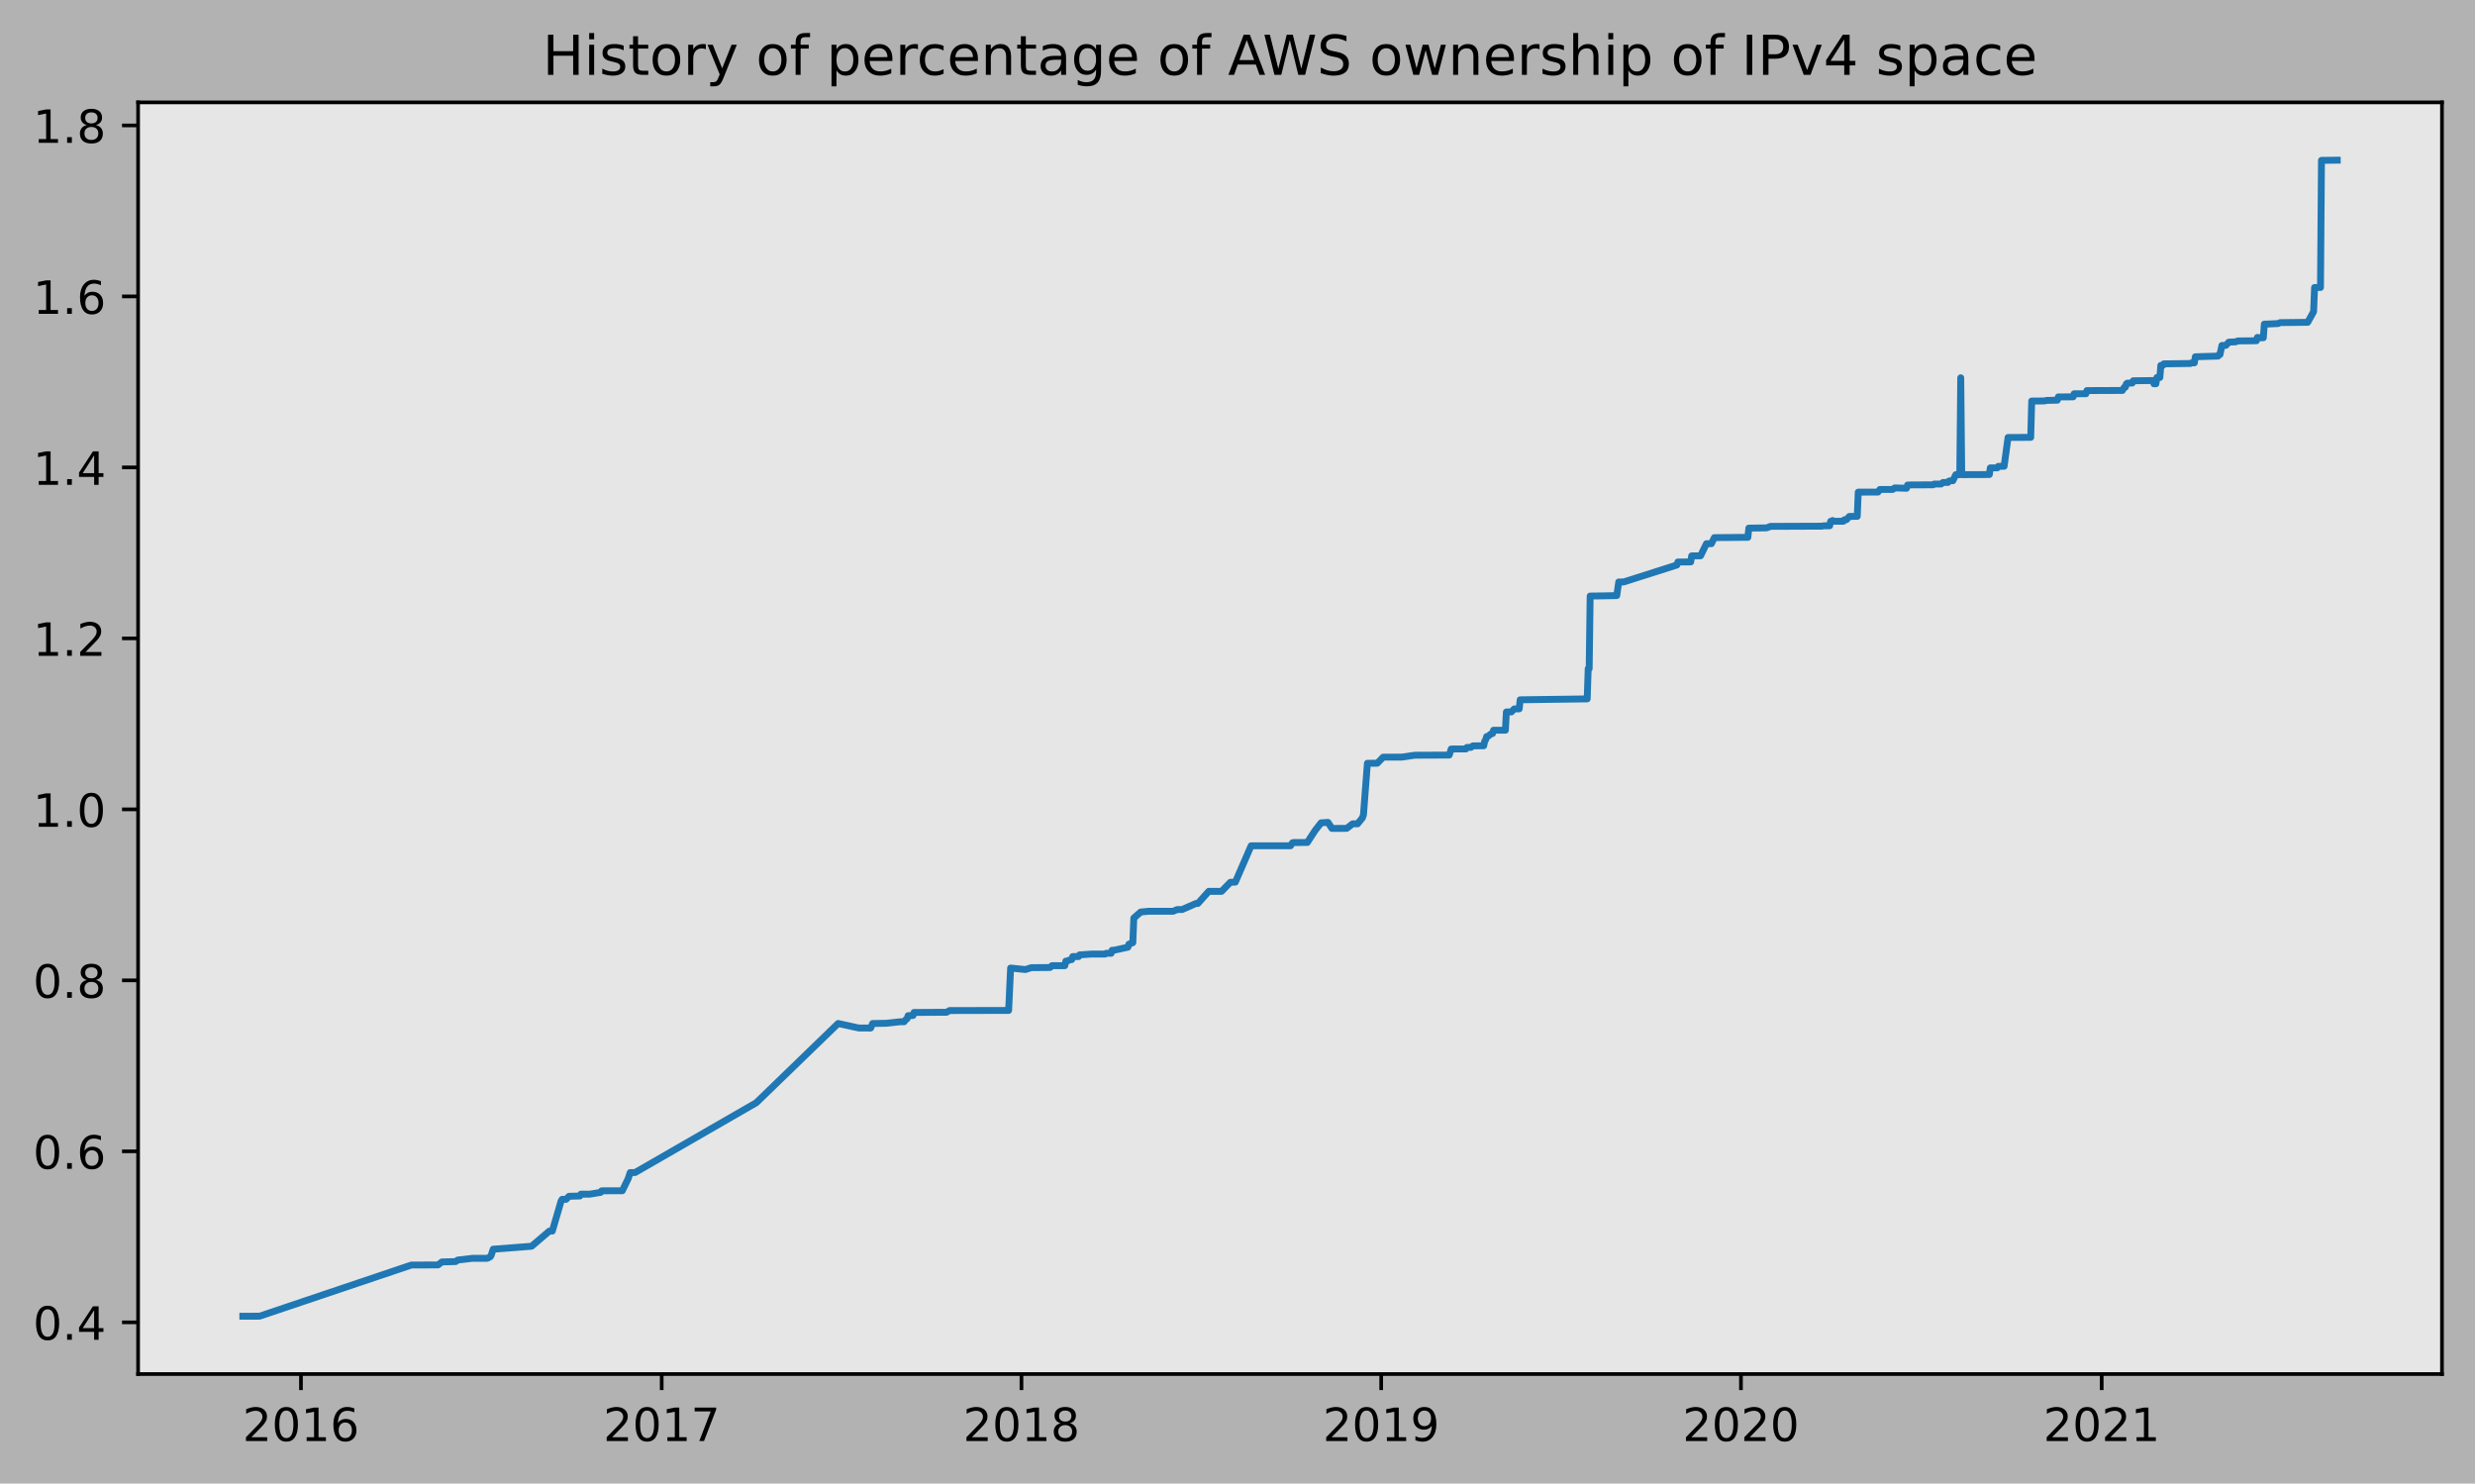
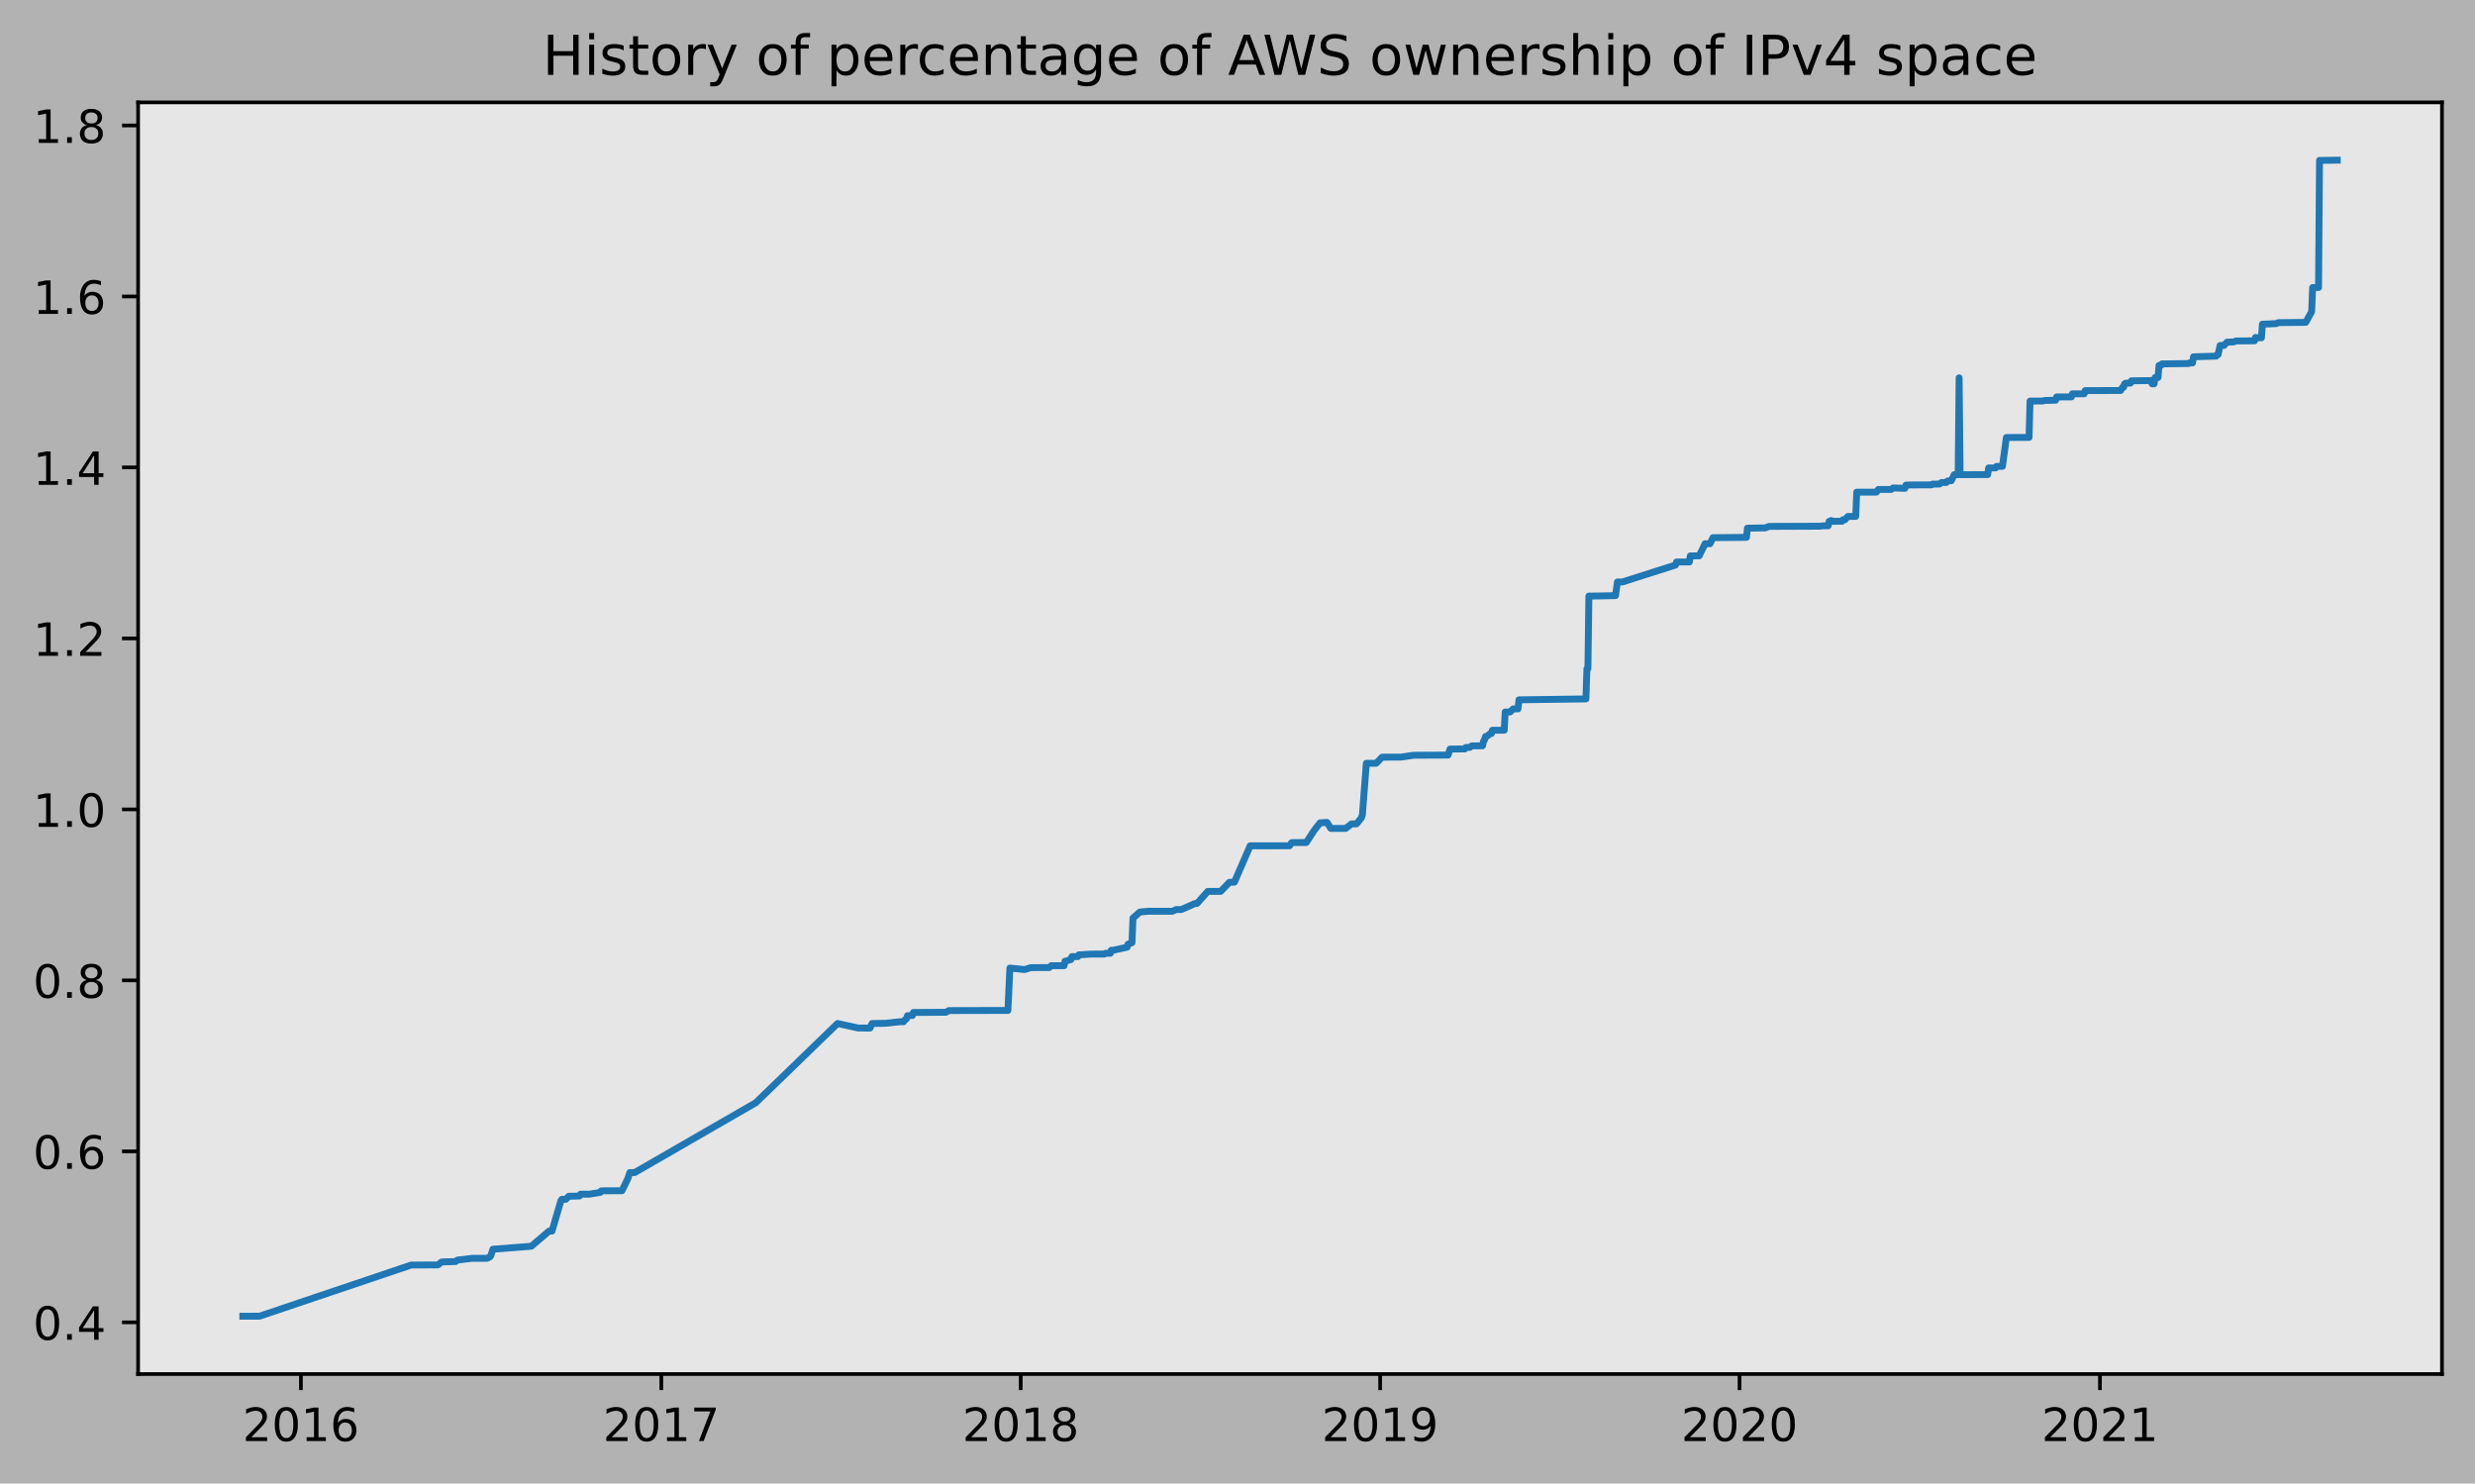
<svg xmlns="http://www.w3.org/2000/svg" xmlns:xlink="http://www.w3.org/1999/xlink" height="323.396pt" version="1.1" viewBox="0 0 539.503 323.396" width="539.503pt">
  <defs>
    <style type="text/css">
*{stroke-linecap:butt;stroke-linejoin:round;}
  </style>
  </defs>
  <g id="figure_1">
    <g id="patch_1">
      <path d="M 0 323.396  L 539.503 323.396  L 539.503 0  L 0 0  z " style="fill:#b2b2b2;" />
    </g>
    <g id="axes_1">
      <g id="patch_2">
        <path d="M 30.103 299.518  L 532.303 299.518  L 532.303 22.318  L 30.103 22.318  z " style="fill:#e6e6e6;" />
      </g>
      <g id="matplotlib.axis_1">
        <g id="xtick_1">
          <g id="line2d_1">
            <defs>
-               <path d="M 0 0  L 0 3.5  " id="mc63dce19ae" style="stroke:#000000;stroke-width:0.8;" />
-             </defs>
-             <g>
-               <use style="stroke:#000000;stroke-width:0.8;" x="65.606" xlink:href="#mc63dce19ae" y="299.518" />
+               <path d="M 0 0  L 0 3.5  " id="m398f9cd85d" style="stroke:#000000;stroke-width:0.8;" />
+             </defs>
+             <g>
+               <use style="stroke:#000000;stroke-width:0.8;" x="65.594" xlink:href="#m398f9cd85d" y="299.518" />
            </g>
          </g>
          <g id="text_1">
            <defs>
              <path d="M 19.188 8.297  L 53.609 8.297  L 53.609 0  L 7.328 0  L 7.328 8.297  Q 12.938 14.109 22.625 23.891  Q 32.328 33.688 34.812 36.531  Q 39.547 41.844 41.422 45.531  Q 43.312 49.219 43.312 52.781  Q 43.312 58.594 39.234 62.25  Q 35.156 65.922 28.609 65.922  Q 23.969 65.922 18.812 64.312  Q 13.672 62.703 7.812 59.422  L 7.812 69.391  Q 13.766 71.781 18.938 73  Q 24.125 74.219 28.422 74.219  Q 39.75 74.219 46.484 68.547  Q 53.219 62.891 53.219 53.422  Q 53.219 48.922 51.531 44.891  Q 49.859 40.875 45.406 35.406  Q 44.188 33.984 37.641 27.219  Q 31.109 20.453 19.188 8.297  z " id="DejaVuSans-50" />
              <path d="M 31.781 66.406  Q 24.172 66.406 20.328 58.906  Q 16.5 51.422 16.5 36.375  Q 16.5 21.391 20.328 13.891  Q 24.172 6.391 31.781 6.391  Q 39.453 6.391 43.281 13.891  Q 47.125 21.391 47.125 36.375  Q 47.125 51.422 43.281 58.906  Q 39.453 66.406 31.781 66.406  z M 31.781 74.219  Q 44.047 74.219 50.516 64.516  Q 56.984 54.828 56.984 36.375  Q 56.984 17.969 50.516 8.266  Q 44.047 -1.422 31.781 -1.422  Q 19.531 -1.422 13.062 8.266  Q 6.594 17.969 6.594 36.375  Q 6.594 54.828 13.062 64.516  Q 19.531 74.219 31.781 74.219  z " id="DejaVuSans-48" />
              <path d="M 12.406 8.297  L 28.516 8.297  L 28.516 63.922  L 10.984 60.406  L 10.984 69.391  L 28.422 72.906  L 38.281 72.906  L 38.281 8.297  L 54.391 8.297  L 54.391 0  L 12.406 0  z " id="DejaVuSans-49" />
              <path d="M 33.016 40.375  Q 26.375 40.375 22.484 35.828  Q 18.609 31.297 18.609 23.391  Q 18.609 15.531 22.484 10.953  Q 26.375 6.391 33.016 6.391  Q 39.656 6.391 43.531 10.953  Q 47.406 15.531 47.406 23.391  Q 47.406 31.297 43.531 35.828  Q 39.656 40.375 33.016 40.375  z M 52.594 71.297  L 52.594 62.312  Q 48.875 64.062 45.094 64.984  Q 41.312 65.922 37.594 65.922  Q 27.828 65.922 22.672 59.328  Q 17.531 52.734 16.797 39.406  Q 19.672 43.656 24.016 45.922  Q 28.375 48.188 33.594 48.188  Q 44.578 48.188 50.953 41.516  Q 57.328 34.859 57.328 23.391  Q 57.328 12.156 50.688 5.359  Q 44.047 -1.422 33.016 -1.422  Q 20.359 -1.422 13.672 8.266  Q 6.984 17.969 6.984 36.375  Q 6.984 53.656 15.188 63.938  Q 23.391 74.219 37.203 74.219  Q 40.922 74.219 44.703 73.484  Q 48.484 72.75 52.594 71.297  z " id="DejaVuSans-54" />
            </defs>
-             <g transform="translate(52.88125 314.1166)scale(0.1 -0.1)">
+             <g transform="translate(52.86933 314.1166)scale(0.1 -0.1)">
              <use xlink:href="#DejaVuSans-50" />
              <use x="63.623" xlink:href="#DejaVuSans-48" />
              <use x="127.246" xlink:href="#DejaVuSans-49" />
              <use x="190.869" xlink:href="#DejaVuSans-54" />
            </g>
          </g>
        </g>
        <g id="xtick_2">
          <g id="line2d_2">
            <g>
-               <use style="stroke:#000000;stroke-width:0.8;" x="144.239" xlink:href="#mc63dce19ae" y="299.518" />
+               <use style="stroke:#000000;stroke-width:0.8;" x="144.154" xlink:href="#m398f9cd85d" y="299.518" />
            </g>
          </g>
          <g id="text_2">
            <defs>
              <path d="M 8.203 72.906  L 55.078 72.906  L 55.078 68.703  L 28.609 0  L 18.312 0  L 43.219 64.594  L 8.203 64.594  z " id="DejaVuSans-55" />
            </defs>
-             <g transform="translate(131.5145 314.1166)scale(0.1 -0.1)">
+             <g transform="translate(131.4286 314.1166)scale(0.1 -0.1)">
              <use xlink:href="#DejaVuSans-50" />
              <use x="63.623" xlink:href="#DejaVuSans-48" />
              <use x="127.246" xlink:href="#DejaVuSans-49" />
              <use x="190.869" xlink:href="#DejaVuSans-55" />
            </g>
          </g>
        </g>
        <g id="xtick_3">
          <g id="line2d_3">
            <g>
-               <use style="stroke:#000000;stroke-width:0.8;" x="222.658" xlink:href="#mc63dce19ae" y="299.518" />
+               <use style="stroke:#000000;stroke-width:0.8;" x="222.498" xlink:href="#m398f9cd85d" y="299.518" />
            </g>
          </g>
          <g id="text_3">
            <defs>
              <path d="M 31.781 34.625  Q 24.75 34.625 20.719 30.859  Q 16.703 27.094 16.703 20.516  Q 16.703 13.922 20.719 10.156  Q 24.75 6.391 31.781 6.391  Q 38.812 6.391 42.859 10.172  Q 46.922 13.969 46.922 20.516  Q 46.922 27.094 42.891 30.859  Q 38.875 34.625 31.781 34.625  z M 21.922 38.812  Q 15.578 40.375 12.031 44.719  Q 8.5 49.078 8.5 55.328  Q 8.5 64.062 14.719 69.141  Q 20.953 74.219 31.781 74.219  Q 42.672 74.219 48.875 69.141  Q 55.078 64.062 55.078 55.328  Q 55.078 49.078 51.531 44.719  Q 48 40.375 41.703 38.812  Q 48.828 37.156 52.797 32.312  Q 56.781 27.484 56.781 20.516  Q 56.781 9.906 50.312 4.234  Q 43.844 -1.422 31.781 -1.422  Q 19.734 -1.422 13.25 4.234  Q 6.781 9.906 6.781 20.516  Q 6.781 27.484 10.781 32.312  Q 14.797 37.156 21.922 38.812  z M 18.312 54.391  Q 18.312 48.734 21.844 45.562  Q 25.391 42.391 31.781 42.391  Q 38.141 42.391 41.719 45.562  Q 45.312 48.734 45.312 54.391  Q 45.312 60.062 41.719 63.234  Q 38.141 66.406 31.781 66.406  Q 25.391 66.406 21.844 63.234  Q 18.312 60.062 18.312 54.391  z " id="DejaVuSans-56" />
            </defs>
-             <g transform="translate(209.9329 314.1166)scale(0.1 -0.1)">
+             <g transform="translate(209.7733 314.1166)scale(0.1 -0.1)">
              <use xlink:href="#DejaVuSans-50" />
              <use x="63.623" xlink:href="#DejaVuSans-48" />
              <use x="127.246" xlink:href="#DejaVuSans-49" />
              <use x="190.869" xlink:href="#DejaVuSans-56" />
            </g>
          </g>
        </g>
        <g id="xtick_4">
          <g id="line2d_4">
            <g>
-               <use style="stroke:#000000;stroke-width:0.8;" x="301.076" xlink:href="#mc63dce19ae" y="299.518" />
+               <use style="stroke:#000000;stroke-width:0.8;" x="300.843" xlink:href="#m398f9cd85d" y="299.518" />
            </g>
          </g>
          <g id="text_4">
            <defs>
              <path d="M 10.984 1.516  L 10.984 10.5  Q 14.703 8.734 18.5 7.812  Q 22.312 6.891 25.984 6.891  Q 35.75 6.891 40.891 13.453  Q 46.047 20.016 46.781 33.406  Q 43.953 29.203 39.594 26.953  Q 35.25 24.703 29.984 24.703  Q 19.047 24.703 12.672 31.312  Q 6.297 37.938 6.297 49.422  Q 6.297 60.641 12.938 67.422  Q 19.578 74.219 30.609 74.219  Q 43.266 74.219 49.922 64.516  Q 56.594 54.828 56.594 36.375  Q 56.594 19.141 48.406 8.859  Q 40.234 -1.422 26.422 -1.422  Q 22.703 -1.422 18.891 -0.688  Q 15.094 0.047 10.984 1.516  z M 30.609 32.422  Q 37.25 32.422 41.125 36.953  Q 45.016 41.5 45.016 49.422  Q 45.016 57.281 41.125 61.844  Q 37.25 66.406 30.609 66.406  Q 23.969 66.406 20.094 61.844  Q 16.219 57.281 16.219 49.422  Q 16.219 41.5 20.094 36.953  Q 23.969 32.422 30.609 32.422  z " id="DejaVuSans-57" />
            </defs>
-             <g transform="translate(288.3513 314.1166)scale(0.1 -0.1)">
+             <g transform="translate(288.118 314.1166)scale(0.1 -0.1)">
              <use xlink:href="#DejaVuSans-50" />
              <use x="63.623" xlink:href="#DejaVuSans-48" />
              <use x="127.246" xlink:href="#DejaVuSans-49" />
              <use x="190.869" xlink:href="#DejaVuSans-57" />
            </g>
          </g>
        </g>
        <g id="xtick_5">
          <g id="line2d_5">
            <g>
-               <use style="stroke:#000000;stroke-width:0.8;" x="379.495" xlink:href="#mc63dce19ae" y="299.518" />
+               <use style="stroke:#000000;stroke-width:0.8;" x="379.188" xlink:href="#m398f9cd85d" y="299.518" />
            </g>
          </g>
          <g id="text_5">
-             <g transform="translate(366.7697 314.1166)scale(0.1 -0.1)">
+             <g transform="translate(366.4626 314.1166)scale(0.1 -0.1)">
              <use xlink:href="#DejaVuSans-50" />
              <use x="63.623" xlink:href="#DejaVuSans-48" />
              <use x="127.246" xlink:href="#DejaVuSans-50" />
              <use x="190.869" xlink:href="#DejaVuSans-48" />
            </g>
          </g>
        </g>
        <g id="xtick_6">
          <g id="line2d_6">
            <g>
-               <use style="stroke:#000000;stroke-width:0.8;" x="458.128" xlink:href="#mc63dce19ae" y="299.518" />
+               <use style="stroke:#000000;stroke-width:0.8;" x="457.747" xlink:href="#m398f9cd85d" y="299.518" />
            </g>
          </g>
          <g id="text_6">
-             <g transform="translate(445.4029 314.1166)scale(0.1 -0.1)">
+             <g transform="translate(445.0219 314.1166)scale(0.1 -0.1)">
              <use xlink:href="#DejaVuSans-50" />
              <use x="63.623" xlink:href="#DejaVuSans-48" />
              <use x="127.246" xlink:href="#DejaVuSans-50" />
              <use x="190.869" xlink:href="#DejaVuSans-49" />
            </g>
          </g>
        </g>
      </g>
      <g id="matplotlib.axis_2">
        <g id="ytick_1">
          <g id="line2d_7">
            <defs>
-               <path d="M 0 0  L -3.5 0  " id="m88553b12b4" style="stroke:#000000;stroke-width:0.8;" />
-             </defs>
-             <g>
-               <use style="stroke:#000000;stroke-width:0.8;" x="30.103" xlink:href="#m88553b12b4" y="288.245" />
+               <path d="M 0 0  L -3.5 0  " id="m3042675da7" style="stroke:#000000;stroke-width:0.8;" />
+             </defs>
+             <g>
+               <use style="stroke:#000000;stroke-width:0.8;" x="30.103" xlink:href="#m3042675da7" y="288.245" />
            </g>
          </g>
          <g id="text_7">
            <defs>
              <path d="M 10.688 12.406  L 21 12.406  L 21 0  L 10.688 0  z " id="DejaVuSans-46" />
              <path d="M 37.797 64.312  L 12.891 25.391  L 37.797 25.391  z M 35.203 72.906  L 47.609 72.906  L 47.609 25.391  L 58.016 25.391  L 58.016 17.188  L 47.609 17.188  L 47.609 0  L 37.797 0  L 37.797 17.188  L 4.891 17.188  L 4.891 26.703  z " id="DejaVuSans-52" />
            </defs>
-             <g transform="translate(7.2 292.0438)scale(0.1 -0.1)">
+             <g transform="translate(7.2 292.0437)scale(0.1 -0.1)">
              <use xlink:href="#DejaVuSans-48" />
              <use x="63.623" xlink:href="#DejaVuSans-46" />
              <use x="95.41" xlink:href="#DejaVuSans-52" />
            </g>
          </g>
        </g>
        <g id="ytick_2">
          <g id="line2d_8">
            <g>
-               <use style="stroke:#000000;stroke-width:0.8;" x="30.103" xlink:href="#m88553b12b4" y="250.972" />
+               <use style="stroke:#000000;stroke-width:0.8;" x="30.103" xlink:href="#m3042675da7" y="250.974" />
            </g>
          </g>
          <g id="text_8">
-             <g transform="translate(7.2 254.7716)scale(0.1 -0.1)">
+             <g transform="translate(7.2 254.7731)scale(0.1 -0.1)">
              <use xlink:href="#DejaVuSans-48" />
              <use x="63.623" xlink:href="#DejaVuSans-46" />
              <use x="95.41" xlink:href="#DejaVuSans-54" />
            </g>
          </g>
        </g>
        <g id="ytick_3">
          <g id="line2d_9">
            <g>
-               <use style="stroke:#000000;stroke-width:0.8;" x="30.103" xlink:href="#m88553b12b4" y="213.7" />
+               <use style="stroke:#000000;stroke-width:0.8;" x="30.103" xlink:href="#m3042675da7" y="213.703" />
            </g>
          </g>
          <g id="text_9">
-             <g transform="translate(7.2 217.4995)scale(0.1 -0.1)">
+             <g transform="translate(7.2 217.5025)scale(0.1 -0.1)">
              <use xlink:href="#DejaVuSans-48" />
              <use x="63.623" xlink:href="#DejaVuSans-46" />
              <use x="95.41" xlink:href="#DejaVuSans-56" />
            </g>
          </g>
        </g>
        <g id="ytick_4">
          <g id="line2d_10">
            <g>
-               <use style="stroke:#000000;stroke-width:0.8;" x="30.103" xlink:href="#m88553b12b4" y="176.428" />
+               <use style="stroke:#000000;stroke-width:0.8;" x="30.103" xlink:href="#m3042675da7" y="176.433" />
            </g>
          </g>
          <g id="text_10">
-             <g transform="translate(7.2 180.2274)scale(0.1 -0.1)">
+             <g transform="translate(7.2 180.2319)scale(0.1 -0.1)">
              <use xlink:href="#DejaVuSans-49" />
              <use x="63.623" xlink:href="#DejaVuSans-46" />
              <use x="95.41" xlink:href="#DejaVuSans-48" />
            </g>
          </g>
        </g>
        <g id="ytick_5">
          <g id="line2d_11">
            <g>
-               <use style="stroke:#000000;stroke-width:0.8;" x="30.103" xlink:href="#m88553b12b4" y="139.156" />
+               <use style="stroke:#000000;stroke-width:0.8;" x="30.103" xlink:href="#m3042675da7" y="139.162" />
            </g>
          </g>
          <g id="text_11">
-             <g transform="translate(7.2 142.9552)scale(0.1 -0.1)">
+             <g transform="translate(7.2 142.9613)scale(0.1 -0.1)">
              <use xlink:href="#DejaVuSans-49" />
              <use x="63.623" xlink:href="#DejaVuSans-46" />
              <use x="95.41" xlink:href="#DejaVuSans-50" />
            </g>
          </g>
        </g>
        <g id="ytick_6">
          <g id="line2d_12">
            <g>
-               <use style="stroke:#000000;stroke-width:0.8;" x="30.103" xlink:href="#m88553b12b4" y="101.884" />
+               <use style="stroke:#000000;stroke-width:0.8;" x="30.103" xlink:href="#m3042675da7" y="101.891" />
            </g>
          </g>
          <g id="text_12">
-             <g transform="translate(7.2 105.6831)scale(0.1 -0.1)">
+             <g transform="translate(7.2 105.6907)scale(0.1 -0.1)">
              <use xlink:href="#DejaVuSans-49" />
              <use x="63.623" xlink:href="#DejaVuSans-46" />
              <use x="95.41" xlink:href="#DejaVuSans-52" />
            </g>
          </g>
        </g>
        <g id="ytick_7">
          <g id="line2d_13">
            <g>
-               <use style="stroke:#000000;stroke-width:0.8;" x="30.103" xlink:href="#m88553b12b4" y="64.612" />
+               <use style="stroke:#000000;stroke-width:0.8;" x="30.103" xlink:href="#m3042675da7" y="64.621" />
            </g>
          </g>
          <g id="text_13">
-             <g transform="translate(7.2 68.41095)scale(0.1 -0.1)">
+             <g transform="translate(7.2 68.42005)scale(0.1 -0.1)">
              <use xlink:href="#DejaVuSans-49" />
              <use x="63.623" xlink:href="#DejaVuSans-46" />
              <use x="95.41" xlink:href="#DejaVuSans-54" />
            </g>
          </g>
        </g>
        <g id="ytick_8">
          <g id="line2d_14">
            <g>
-               <use style="stroke:#000000;stroke-width:0.8;" x="30.103" xlink:href="#m88553b12b4" y="27.34" />
+               <use style="stroke:#000000;stroke-width:0.8;" x="30.103" xlink:href="#m3042675da7" y="27.35" />
            </g>
          </g>
          <g id="text_14">
-             <g transform="translate(7.2 31.13881)scale(0.1 -0.1)">
+             <g transform="translate(7.2 31.14943)scale(0.1 -0.1)">
              <use xlink:href="#DejaVuSans-49" />
              <use x="63.623" xlink:href="#DejaVuSans-46" />
              <use x="95.41" xlink:href="#DejaVuSans-56" />
            </g>
          </g>
        </g>
      </g>
      <g id="line2d_15">
-         <path clip-path="url(#p150ff99244)" d="M 52.93 286.918  L 56.583 286.904  L 89.669 275.756  L 95.47 275.732  L 96.329 275.082  L 99.337 275  L 99.767 274.671  L 102.989 274.288  L 106.212 274.291  L 106.856 273.961  L 107.071 273.631  L 107.501 272.306  L 115.88 271.658  L 119.747 268.357  L 120.392 268.355  L 122.325 261.757  L 122.54 261.427  L 123.4 261.427  L 124.044 260.767  L 126.407 260.702  L 126.622 260.307  L 128.556 260.307  L 130.919 259.919  L 131.134 259.589  L 131.564 259.574  L 135.646 259.562  L 136.935 256.923  L 137.364 255.604  L 138.439 255.593  L 164.865 240.366  L 182.697 223.101  L 187.208 224.087  L 189.787 224.094  L 190.216 223.105  L 193.224 223.056  L 196.232 222.719  L 197.091 222.719  L 197.306 222.389  L 197.736 222.059  L 197.951 221.399  L 199.025 221.358  L 199.24 220.698  L 206.33 220.656  L 206.974 220.284  L 219.865 220.254  L 220.295 211.017  L 223.517 211.347  L 224.806 210.933  L 228.888 210.897  L 229.318 210.5  L 232.111 210.501  L 232.326 209.511  L 232.541 209.509  L 233.4 209.177  L 233.615 209.176  L 233.83 208.516  L 235.119 208.515  L 235.334 208.137  L 235.549 208.135  L 237.912 207.967  L 240.92 207.966  L 241.135 207.801  L 242.209 207.799  L 242.424 207.14  L 242.853 207.134  L 245.861 206.474  L 246.076 205.815  L 246.935 205.485  L 247.15 200.124  L 248.654 198.804  L 250.373 198.639  L 255.744 198.633  L 256.603 198.262  L 257.678 198.262  L 260.685 196.942  L 261.115 196.938  L 263.478 194.298  L 266.271 194.302  L 268.205 192.317  L 269.279 192.29  L 272.717 184.37  L 281.311 184.366  L 281.74 183.706  L 281.955 183.654  L 284.963 183.65  L 286.682 181.011  L 287.971 179.362  L 289.475 179.263  L 290.334 180.582  L 293.557 180.57  L 294.846 179.581  L 295.92 179.579  L 296.994 178.26  L 297.209 177.595  L 298.068 166.379  L 300.217 166.374  L 301.506 165.049  L 305.588 165.037  L 308.381 164.625  L 315.901 164.592  L 316.33 163.271  L 319.553 163.256  L 319.768 162.926  L 320.627 162.915  L 321.057 162.585  L 323.42 162.567  L 323.635 161.577  L 323.85 161.247  L 324.065 160.551  L 324.28 160.55  L 325.139 159.89  L 325.354 159.89  L 325.569 159.175  L 328.147 159.171  L 328.362 155.197  L 329.436 155.191  L 330.08 154.53  L 331.155 154.524  L 331.369 152.542  L 345.979 152.344  L 346.194 145.761  L 346.409 145.761  L 346.623 129.926  L 349.202 129.896  L 352.424 129.829  L 352.854 126.86  L 353.928 126.854  L 365.53 123.163  L 365.745 122.503  L 368.538 122.493  L 368.752 121.174  L 370.686 121.156  L 371.975 118.516  L 373.049 118.515  L 373.694 117.196  L 379.71 117.137  L 380.999 117.131  L 381.213 115.122  L 385.081 115.066  L 385.94 114.741  L 397.112 114.697  L 397.542 114.615  L 398.831 114.61  L 399.046 113.64  L 399.26 113.64  L 399.475 113.468  L 399.69 113.63  L 401.839 113.617  L 402.053 113.288  L 402.483 113.287  L 403.128 112.574  L 404.846 112.557  L 405.061 107.276  L 409.358 107.267  L 409.788 106.69  L 412.581 106.687  L 413.01 106.357  L 415.589 106.435  L 415.803 105.739  L 416.663 105.705  L 421.389 105.683  L 421.604 105.518  L 423.108 105.512  L 423.538 105.173  L 424.612 105.169  L 424.827 104.87  L 425.257 104.788  L 425.686 104.788  L 426.331 103.468  L 427.19 103.468  L 427.405 82.354  L 427.62 103.466  L 433.636 103.442  L 433.85 101.99  L 435.354 101.99  L 435.569 101.659  L 436.858 101.641  L 437.718 95.363  L 442.659 95.339  L 442.874 87.422  L 445.667 87.399  L 446.097 87.282  L 448.46 87.234  L 448.675 86.522  L 451.897 86.51  L 452.112 85.838  L 454.69 85.834  L 454.905 85.141  L 462.64 85.111  L 463.069 84.404  L 463.284 84.404  L 463.499 83.687  L 463.714 83.519  L 464.788 83.5  L 465.003 83.005  L 469.3 82.95  L 469.515 83.66  L 469.944 83.658  L 470.159 82.29  L 470.804 82.289  L 471.019 79.65  L 471.448 79.648  L 471.663 79.314  L 477.464 79.233  L 477.679 79.101  L 478.323 79.1  L 478.538 77.769  L 483.48 77.623  L 483.694 77.292  L 483.909 77.291  L 484.339 75.301  L 485.198 75.291  L 485.843 74.58  L 487.347 74.516  L 487.777 74.319  L 491.859 74.277  L 492.073 73.55  L 492.718 73.63  L 493.362 73.624  L 493.577 70.654  L 494.222 70.636  L 496.585 70.531  L 497.015 70.324  L 503.031 70.258  L 504.32 67.944  L 504.534 62.666  L 505.823 62.665  L 506.038 34.953  L 509.476 34.918  L 509.476 34.918  " style="fill:none;stroke:#1f77b4;stroke-linecap:square;stroke-width:1.5;" />
+         <path clip-path="url(#p9a9b9db5c4)" d="M 52.93 286.918  L 56.579 286.904  L 89.634 275.756  L 95.43 275.732  L 96.288 275.083  L 99.293 275  L 99.723 274.672  L 102.942 274.289  L 106.162 274.291  L 106.806 273.962  L 107.02 273.632  L 107.45 272.307  L 115.821 271.658  L 119.684 268.358  L 120.328 268.355  L 122.26 261.758  L 122.475 261.428  L 123.333 261.428  L 123.977 260.768  L 126.338 260.703  L 126.553 260.308  L 128.485 260.308  L 130.846 259.92  L 131.06 259.59  L 131.49 259.575  L 135.568 259.563  L 136.856 256.924  L 137.285 255.605  L 138.358 255.595  L 164.759 240.367  L 182.575 223.104  L 187.082 224.09  L 189.658 224.097  L 190.087 223.107  L 193.092 223.058  L 196.097 222.721  L 196.956 222.721  L 197.17 222.391  L 197.6 222.061  L 197.814 221.402  L 198.888 221.36  L 199.102 220.701  L 206.185 220.658  L 206.829 220.287  L 219.708 220.256  L 220.137 211.02  L 223.357 211.35  L 224.645 210.936  L 228.723 210.9  L 229.152 210.503  L 231.943 210.504  L 232.157 209.514  L 232.372 209.512  L 233.23 209.18  L 233.445 209.179  L 233.66 208.52  L 234.948 208.518  L 235.162 208.141  L 235.377 208.139  L 237.738 207.97  L 240.743 207.969  L 240.958 207.804  L 242.031 207.803  L 242.245 207.143  L 242.675 207.138  L 245.68 206.478  L 245.894 205.818  L 246.753 205.488  L 246.968 200.127  L 248.47 198.808  L 250.187 198.643  L 255.553 198.637  L 256.412 198.265  L 257.485 198.265  L 260.49 196.946  L 260.919 196.942  L 263.28 194.302  L 266.071 194.306  L 268.003 192.321  L 269.076 192.294  L 272.51 184.374  L 281.096 184.37  L 281.525 183.71  L 281.74 183.658  L 284.745 183.655  L 286.462 181.016  L 287.75 179.366  L 289.252 179.267  L 290.111 180.586  L 293.33 180.575  L 294.618 179.585  L 295.692 179.584  L 296.765 178.264  L 296.979 177.599  L 297.838 166.384  L 299.984 166.379  L 301.272 165.054  L 305.35 165.042  L 308.141 164.63  L 315.653 164.597  L 316.083 163.276  L 319.302 163.261  L 319.517 162.931  L 320.375 162.92  L 320.805 162.59  L 323.166 162.572  L 323.38 161.582  L 323.595 161.252  L 323.81 160.556  L 324.024 160.555  L 324.883 159.895  L 325.098 159.895  L 325.312 159.181  L 327.888 159.177  L 328.103 155.203  L 329.176 155.196  L 329.82 154.535  L 330.893 154.529  L 331.108 152.548  L 345.703 152.349  L 345.918 145.767  L 346.133 145.767  L 346.347 129.933  L 348.923 129.903  L 352.143 129.836  L 352.572 126.867  L 353.645 126.86  L 365.236 123.17  L 365.45 122.51  L 368.241 122.5  L 368.455 121.18  L 370.387 121.162  L 371.675 118.523  L 372.748 118.522  L 373.392 117.203  L 379.402 117.144  L 380.69 117.138  L 380.905 115.13  L 384.768 115.073  L 385.627 114.748  L 396.788 114.704  L 397.218 114.622  L 398.505 114.617  L 398.72 113.648  L 398.935 113.648  L 399.149 113.475  L 399.364 113.637  L 401.51 113.624  L 401.725 113.295  L 402.154 113.294  L 402.798 112.581  L 404.515 112.564  L 404.73 107.284  L 409.023 107.275  L 409.452 106.697  L 412.243 106.695  L 412.672 106.365  L 415.248 106.443  L 415.462 105.747  L 416.321 105.712  L 421.043 105.69  L 421.258 105.525  L 422.76 105.519  L 423.189 105.18  L 424.263 105.176  L 424.477 104.877  L 424.907 104.795  L 425.336 104.795  L 425.98 103.475  L 426.838 103.475  L 427.053 82.362  L 427.268 103.474  L 433.278 103.449  L 433.492 101.998  L 434.995 101.998  L 435.209 101.667  L 436.497 101.648  L 437.356 95.37  L 442.293 95.347  L 442.507 87.43  L 445.298 87.407  L 445.727 87.29  L 448.088 87.242  L 448.303 86.53  L 451.522 86.518  L 451.737 85.847  L 454.313 85.843  L 454.527 85.149  L 462.254 85.119  L 462.684 84.413  L 462.898 84.413  L 463.113 83.695  L 463.328 83.528  L 464.401 83.508  L 464.615 83.013  L 468.908 82.958  L 469.123 83.668  L 469.552 83.666  L 469.767 82.298  L 470.411 82.298  L 470.625 79.659  L 471.055 79.656  L 471.269 79.322  L 477.065 79.241  L 477.279 79.109  L 477.923 79.109  L 478.138 77.778  L 483.075 77.632  L 483.289 77.301  L 483.504 77.299  L 483.933 75.31  L 484.792 75.3  L 485.436 74.588  L 486.938 74.525  L 487.368 74.328  L 491.446 74.285  L 491.66 73.558  L 492.304 73.639  L 492.948 73.633  L 493.163 70.663  L 493.807 70.645  L 496.168 70.539  L 496.597 70.333  L 502.607 70.267  L 503.895 67.953  L 504.11 62.675  L 505.398 62.674  L 505.612 34.963  L 509.476 34.918  L 509.476 34.918  " style="fill:none;stroke:#1f77b4;stroke-linecap:square;stroke-width:1.5;" />
      </g>
      <g id="patch_3">
        <path d="M 30.103 299.518  L 30.103 22.318  " style="fill:none;stroke:#000000;stroke-linecap:square;stroke-linejoin:miter;stroke-width:0.8;" />
      </g>
      <g id="patch_4">
        <path d="M 532.303 299.518  L 532.303 22.318  " style="fill:none;stroke:#000000;stroke-linecap:square;stroke-linejoin:miter;stroke-width:0.8;" />
      </g>
      <g id="patch_5">
        <path d="M 30.103 299.518  L 532.303 299.518  " style="fill:none;stroke:#000000;stroke-linecap:square;stroke-linejoin:miter;stroke-width:0.8;" />
      </g>
      <g id="patch_6">
        <path d="M 30.103 22.318  L 532.303 22.318  " style="fill:none;stroke:#000000;stroke-linecap:square;stroke-linejoin:miter;stroke-width:0.8;" />
      </g>
      <g id="text_15">
        <defs>
          <path d="M 9.812 72.906  L 19.672 72.906  L 19.672 43.016  L 55.516 43.016  L 55.516 72.906  L 65.375 72.906  L 65.375 0  L 55.516 0  L 55.516 34.719  L 19.672 34.719  L 19.672 0  L 9.812 0  z " id="DejaVuSans-72" />
          <path d="M 9.422 54.688  L 18.406 54.688  L 18.406 0  L 9.422 0  z M 9.422 75.984  L 18.406 75.984  L 18.406 64.594  L 9.422 64.594  z " id="DejaVuSans-105" />
          <path d="M 44.281 53.078  L 44.281 44.578  Q 40.484 46.531 36.375 47.5  Q 32.281 48.484 27.875 48.484  Q 21.188 48.484 17.844 46.438  Q 14.5 44.391 14.5 40.281  Q 14.5 37.156 16.891 35.375  Q 19.281 33.594 26.516 31.984  L 29.594 31.297  Q 39.156 29.25 43.188 25.516  Q 47.219 21.781 47.219 15.094  Q 47.219 7.469 41.188 3.016  Q 35.156 -1.422 24.609 -1.422  Q 20.219 -1.422 15.453 -0.562  Q 10.688 0.297 5.422 2  L 5.422 11.281  Q 10.406 8.688 15.234 7.391  Q 20.062 6.109 24.812 6.109  Q 31.156 6.109 34.562 8.281  Q 37.984 10.453 37.984 14.406  Q 37.984 18.062 35.516 20.016  Q 33.062 21.969 24.703 23.781  L 21.578 24.516  Q 13.234 26.266 9.516 29.906  Q 5.812 33.547 5.812 39.891  Q 5.812 47.609 11.281 51.797  Q 16.75 56 26.812 56  Q 31.781 56 36.172 55.266  Q 40.578 54.547 44.281 53.078  z " id="DejaVuSans-115" />
          <path d="M 18.312 70.219  L 18.312 54.688  L 36.812 54.688  L 36.812 47.703  L 18.312 47.703  L 18.312 18.016  Q 18.312 11.328 20.141 9.422  Q 21.969 7.516 27.594 7.516  L 36.812 7.516  L 36.812 0  L 27.594 0  Q 17.188 0 13.234 3.875  Q 9.281 7.766 9.281 18.016  L 9.281 47.703  L 2.688 47.703  L 2.688 54.688  L 9.281 54.688  L 9.281 70.219  z " id="DejaVuSans-116" />
          <path d="M 30.609 48.391  Q 23.391 48.391 19.188 42.75  Q 14.984 37.109 14.984 27.297  Q 14.984 17.484 19.156 11.844  Q 23.344 6.203 30.609 6.203  Q 37.797 6.203 41.984 11.859  Q 46.188 17.531 46.188 27.297  Q 46.188 37.016 41.984 42.703  Q 37.797 48.391 30.609 48.391  z M 30.609 56  Q 42.328 56 49.016 48.375  Q 55.719 40.766 55.719 27.297  Q 55.719 13.875 49.016 6.219  Q 42.328 -1.422 30.609 -1.422  Q 18.844 -1.422 12.172 6.219  Q 5.516 13.875 5.516 27.297  Q 5.516 40.766 12.172 48.375  Q 18.844 56 30.609 56  z " id="DejaVuSans-111" />
          <path d="M 41.109 46.297  Q 39.594 47.172 37.812 47.578  Q 36.031 48 33.891 48  Q 26.266 48 22.188 43.047  Q 18.109 38.094 18.109 28.812  L 18.109 0  L 9.078 0  L 9.078 54.688  L 18.109 54.688  L 18.109 46.188  Q 20.953 51.172 25.484 53.578  Q 30.031 56 36.531 56  Q 37.453 56 38.578 55.875  Q 39.703 55.766 41.062 55.516  z " id="DejaVuSans-114" />
          <path d="M 32.172 -5.078  Q 28.375 -14.844 24.75 -17.812  Q 21.141 -20.797 15.094 -20.797  L 7.906 -20.797  L 7.906 -13.281  L 13.188 -13.281  Q 16.891 -13.281 18.938 -11.516  Q 21 -9.766 23.484 -3.219  L 25.094 0.875  L 2.984 54.688  L 12.5 54.688  L 29.594 11.922  L 46.688 54.688  L 56.203 54.688  z " id="DejaVuSans-121" />
          <path id="DejaVuSans-32" />
          <path d="M 37.109 75.984  L 37.109 68.5  L 28.516 68.5  Q 23.688 68.5 21.797 66.547  Q 19.922 64.594 19.922 59.516  L 19.922 54.688  L 34.719 54.688  L 34.719 47.703  L 19.922 47.703  L 19.922 0  L 10.891 0  L 10.891 47.703  L 2.297 47.703  L 2.297 54.688  L 10.891 54.688  L 10.891 58.5  Q 10.891 67.625 15.141 71.797  Q 19.391 75.984 28.609 75.984  z " id="DejaVuSans-102" />
          <path d="M 18.109 8.203  L 18.109 -20.797  L 9.078 -20.797  L 9.078 54.688  L 18.109 54.688  L 18.109 46.391  Q 20.953 51.266 25.266 53.625  Q 29.594 56 35.594 56  Q 45.562 56 51.781 48.094  Q 58.016 40.188 58.016 27.297  Q 58.016 14.406 51.781 6.484  Q 45.562 -1.422 35.594 -1.422  Q 29.594 -1.422 25.266 0.953  Q 20.953 3.328 18.109 8.203  z M 48.688 27.297  Q 48.688 37.203 44.609 42.844  Q 40.531 48.484 33.406 48.484  Q 26.266 48.484 22.188 42.844  Q 18.109 37.203 18.109 27.297  Q 18.109 17.391 22.188 11.75  Q 26.266 6.109 33.406 6.109  Q 40.531 6.109 44.609 11.75  Q 48.688 17.391 48.688 27.297  z " id="DejaVuSans-112" />
          <path d="M 56.203 29.594  L 56.203 25.203  L 14.891 25.203  Q 15.484 15.922 20.484 11.062  Q 25.484 6.203 34.422 6.203  Q 39.594 6.203 44.453 7.469  Q 49.312 8.734 54.109 11.281  L 54.109 2.781  Q 49.266 0.734 44.188 -0.344  Q 39.109 -1.422 33.891 -1.422  Q 20.797 -1.422 13.156 6.188  Q 5.516 13.812 5.516 26.812  Q 5.516 40.234 12.766 48.109  Q 20.016 56 32.328 56  Q 43.359 56 49.781 48.891  Q 56.203 41.797 56.203 29.594  z M 47.219 32.234  Q 47.125 39.594 43.094 43.984  Q 39.062 48.391 32.422 48.391  Q 24.906 48.391 20.391 44.141  Q 15.875 39.891 15.188 32.172  z " id="DejaVuSans-101" />
          <path d="M 48.781 52.594  L 48.781 44.188  Q 44.969 46.297 41.141 47.344  Q 37.312 48.391 33.406 48.391  Q 24.656 48.391 19.812 42.844  Q 14.984 37.312 14.984 27.297  Q 14.984 17.281 19.812 11.734  Q 24.656 6.203 33.406 6.203  Q 37.312 6.203 41.141 7.25  Q 44.969 8.297 48.781 10.406  L 48.781 2.094  Q 45.016 0.344 40.984 -0.531  Q 36.969 -1.422 32.422 -1.422  Q 20.062 -1.422 12.781 6.344  Q 5.516 14.109 5.516 27.297  Q 5.516 40.672 12.859 48.328  Q 20.219 56 33.016 56  Q 37.156 56 41.109 55.141  Q 45.062 54.297 48.781 52.594  z " id="DejaVuSans-99" />
          <path d="M 54.891 33.016  L 54.891 0  L 45.906 0  L 45.906 32.719  Q 45.906 40.484 42.875 44.328  Q 39.844 48.188 33.797 48.188  Q 26.516 48.188 22.312 43.547  Q 18.109 38.922 18.109 30.906  L 18.109 0  L 9.078 0  L 9.078 54.688  L 18.109 54.688  L 18.109 46.188  Q 21.344 51.125 25.703 53.562  Q 30.078 56 35.797 56  Q 45.219 56 50.047 50.172  Q 54.891 44.344 54.891 33.016  z " id="DejaVuSans-110" />
          <path d="M 34.281 27.484  Q 23.391 27.484 19.188 25  Q 14.984 22.516 14.984 16.5  Q 14.984 11.719 18.141 8.906  Q 21.297 6.109 26.703 6.109  Q 34.188 6.109 38.703 11.406  Q 43.219 16.703 43.219 25.484  L 43.219 27.484  z M 52.203 31.203  L 52.203 0  L 43.219 0  L 43.219 8.297  Q 40.141 3.328 35.547 0.953  Q 30.953 -1.422 24.312 -1.422  Q 15.922 -1.422 10.953 3.297  Q 6 8.016 6 15.922  Q 6 25.141 12.172 29.828  Q 18.359 34.516 30.609 34.516  L 43.219 34.516  L 43.219 35.406  Q 43.219 41.609 39.141 45  Q 35.062 48.391 27.688 48.391  Q 23 48.391 18.547 47.266  Q 14.109 46.141 10.016 43.891  L 10.016 52.203  Q 14.938 54.109 19.578 55.047  Q 24.219 56 28.609 56  Q 40.484 56 46.344 49.844  Q 52.203 43.703 52.203 31.203  z " id="DejaVuSans-97" />
          <path d="M 45.406 27.984  Q 45.406 37.75 41.375 43.109  Q 37.359 48.484 30.078 48.484  Q 22.859 48.484 18.828 43.109  Q 14.797 37.75 14.797 27.984  Q 14.797 18.266 18.828 12.891  Q 22.859 7.516 30.078 7.516  Q 37.359 7.516 41.375 12.891  Q 45.406 18.266 45.406 27.984  z M 54.391 6.781  Q 54.391 -7.172 48.188 -13.984  Q 42 -20.797 29.203 -20.797  Q 24.469 -20.797 20.266 -20.094  Q 16.062 -19.391 12.109 -17.922  L 12.109 -9.188  Q 16.062 -11.328 19.922 -12.344  Q 23.781 -13.375 27.781 -13.375  Q 36.625 -13.375 41.016 -8.766  Q 45.406 -4.156 45.406 5.172  L 45.406 9.625  Q 42.625 4.781 38.281 2.391  Q 33.938 0 27.875 0  Q 17.828 0 11.672 7.656  Q 5.516 15.328 5.516 27.984  Q 5.516 40.672 11.672 48.328  Q 17.828 56 27.875 56  Q 33.938 56 38.281 53.609  Q 42.625 51.219 45.406 46.391  L 45.406 54.688  L 54.391 54.688  z " id="DejaVuSans-103" />
          <path d="M 34.188 63.188  L 20.797 26.906  L 47.609 26.906  z M 28.609 72.906  L 39.797 72.906  L 67.578 0  L 57.328 0  L 50.688 18.703  L 17.828 18.703  L 11.188 0  L 0.781 0  z " id="DejaVuSans-65" />
          <path d="M 3.328 72.906  L 13.281 72.906  L 28.609 11.281  L 43.891 72.906  L 54.984 72.906  L 70.312 11.281  L 85.594 72.906  L 95.609 72.906  L 77.297 0  L 64.891 0  L 49.516 63.281  L 33.984 0  L 21.578 0  z " id="DejaVuSans-87" />
          <path d="M 53.516 70.516  L 53.516 60.891  Q 47.906 63.578 42.922 64.891  Q 37.938 66.219 33.297 66.219  Q 25.25 66.219 20.875 63.094  Q 16.5 59.969 16.5 54.203  Q 16.5 49.359 19.406 46.891  Q 22.312 44.438 30.422 42.922  L 36.375 41.703  Q 47.406 39.594 52.656 34.297  Q 57.906 29 57.906 20.125  Q 57.906 9.516 50.797 4.047  Q 43.703 -1.422 29.984 -1.422  Q 24.812 -1.422 18.969 -0.25  Q 13.141 0.922 6.891 3.219  L 6.891 13.375  Q 12.891 10.016 18.656 8.297  Q 24.422 6.594 29.984 6.594  Q 38.422 6.594 43.016 9.906  Q 47.609 13.234 47.609 19.391  Q 47.609 24.75 44.312 27.781  Q 41.016 30.812 33.5 32.328  L 27.484 33.5  Q 16.453 35.688 11.516 40.375  Q 6.594 45.062 6.594 53.422  Q 6.594 63.094 13.406 68.656  Q 20.219 74.219 32.172 74.219  Q 37.312 74.219 42.625 73.281  Q 47.953 72.359 53.516 70.516  z " id="DejaVuSans-83" />
          <path d="M 4.203 54.688  L 13.188 54.688  L 24.422 12.016  L 35.594 54.688  L 46.188 54.688  L 57.422 12.016  L 68.609 54.688  L 77.594 54.688  L 63.281 0  L 52.688 0  L 40.922 44.828  L 29.109 0  L 18.5 0  z " id="DejaVuSans-119" />
          <path d="M 54.891 33.016  L 54.891 0  L 45.906 0  L 45.906 32.719  Q 45.906 40.484 42.875 44.328  Q 39.844 48.188 33.797 48.188  Q 26.516 48.188 22.312 43.547  Q 18.109 38.922 18.109 30.906  L 18.109 0  L 9.078 0  L 9.078 75.984  L 18.109 75.984  L 18.109 46.188  Q 21.344 51.125 25.703 53.562  Q 30.078 56 35.797 56  Q 45.219 56 50.047 50.172  Q 54.891 44.344 54.891 33.016  z " id="DejaVuSans-104" />
          <path d="M 9.812 72.906  L 19.672 72.906  L 19.672 0  L 9.812 0  z " id="DejaVuSans-73" />
          <path d="M 19.672 64.797  L 19.672 37.406  L 32.078 37.406  Q 38.969 37.406 42.719 40.969  Q 46.484 44.531 46.484 51.125  Q 46.484 57.672 42.719 61.234  Q 38.969 64.797 32.078 64.797  z M 9.812 72.906  L 32.078 72.906  Q 44.344 72.906 50.609 67.359  Q 56.891 61.812 56.891 51.125  Q 56.891 40.328 50.609 34.812  Q 44.344 29.297 32.078 29.297  L 19.672 29.297  L 19.672 0  L 9.812 0  z " id="DejaVuSans-80" />
          <path d="M 2.984 54.688  L 12.5 54.688  L 29.594 8.797  L 46.688 54.688  L 56.203 54.688  L 35.688 0  L 23.484 0  z " id="DejaVuSans-118" />
        </defs>
        <g transform="translate(118.2778 16.31812)scale(0.12 -0.12)">
          <use xlink:href="#DejaVuSans-72" />
          <use x="75.195" xlink:href="#DejaVuSans-105" />
          <use x="102.979" xlink:href="#DejaVuSans-115" />
          <use x="155.078" xlink:href="#DejaVuSans-116" />
          <use x="194.287" xlink:href="#DejaVuSans-111" />
          <use x="255.469" xlink:href="#DejaVuSans-114" />
          <use x="296.582" xlink:href="#DejaVuSans-121" />
          <use x="355.762" xlink:href="#DejaVuSans-32" />
          <use x="387.549" xlink:href="#DejaVuSans-111" />
          <use x="448.73" xlink:href="#DejaVuSans-102" />
          <use x="483.936" xlink:href="#DejaVuSans-32" />
          <use x="515.723" xlink:href="#DejaVuSans-112" />
          <use x="579.199" xlink:href="#DejaVuSans-101" />
          <use x="640.723" xlink:href="#DejaVuSans-114" />
          <use x="679.586" xlink:href="#DejaVuSans-99" />
          <use x="734.566" xlink:href="#DejaVuSans-101" />
          <use x="796.09" xlink:href="#DejaVuSans-110" />
          <use x="859.469" xlink:href="#DejaVuSans-116" />
          <use x="898.678" xlink:href="#DejaVuSans-97" />
          <use x="959.957" xlink:href="#DejaVuSans-103" />
          <use x="1023.434" xlink:href="#DejaVuSans-101" />
          <use x="1084.957" xlink:href="#DejaVuSans-32" />
          <use x="1116.744" xlink:href="#DejaVuSans-111" />
          <use x="1177.926" xlink:href="#DejaVuSans-102" />
          <use x="1213.131" xlink:href="#DejaVuSans-32" />
          <use x="1244.918" xlink:href="#DejaVuSans-65" />
          <use x="1307.826" xlink:href="#DejaVuSans-87" />
          <use x="1406.703" xlink:href="#DejaVuSans-83" />
          <use x="1470.18" xlink:href="#DejaVuSans-32" />
          <use x="1501.967" xlink:href="#DejaVuSans-111" />
          <use x="1563.148" xlink:href="#DejaVuSans-119" />
          <use x="1644.936" xlink:href="#DejaVuSans-110" />
          <use x="1708.314" xlink:href="#DejaVuSans-101" />
          <use x="1769.838" xlink:href="#DejaVuSans-114" />
          <use x="1810.951" xlink:href="#DejaVuSans-115" />
          <use x="1863.051" xlink:href="#DejaVuSans-104" />
          <use x="1926.43" xlink:href="#DejaVuSans-105" />
          <use x="1954.213" xlink:href="#DejaVuSans-112" />
          <use x="2017.689" xlink:href="#DejaVuSans-32" />
          <use x="2049.477" xlink:href="#DejaVuSans-111" />
          <use x="2110.658" xlink:href="#DejaVuSans-102" />
          <use x="2145.863" xlink:href="#DejaVuSans-32" />
          <use x="2177.65" xlink:href="#DejaVuSans-73" />
          <use x="2207.143" xlink:href="#DejaVuSans-80" />
          <use x="2267.445" xlink:href="#DejaVuSans-118" />
          <use x="2326.625" xlink:href="#DejaVuSans-52" />
          <use x="2390.248" xlink:href="#DejaVuSans-32" />
          <use x="2422.035" xlink:href="#DejaVuSans-115" />
          <use x="2474.135" xlink:href="#DejaVuSans-112" />
          <use x="2537.611" xlink:href="#DejaVuSans-97" />
          <use x="2598.891" xlink:href="#DejaVuSans-99" />
          <use x="2653.871" xlink:href="#DejaVuSans-101" />
        </g>
      </g>
    </g>
  </g>
  <defs>
-     <clipPath id="p150ff99244">
+     <clipPath id="p9a9b9db5c4">
      <rect height="277.2" width="502.2" x="30.103" y="22.318" />
    </clipPath>
  </defs>
</svg>
